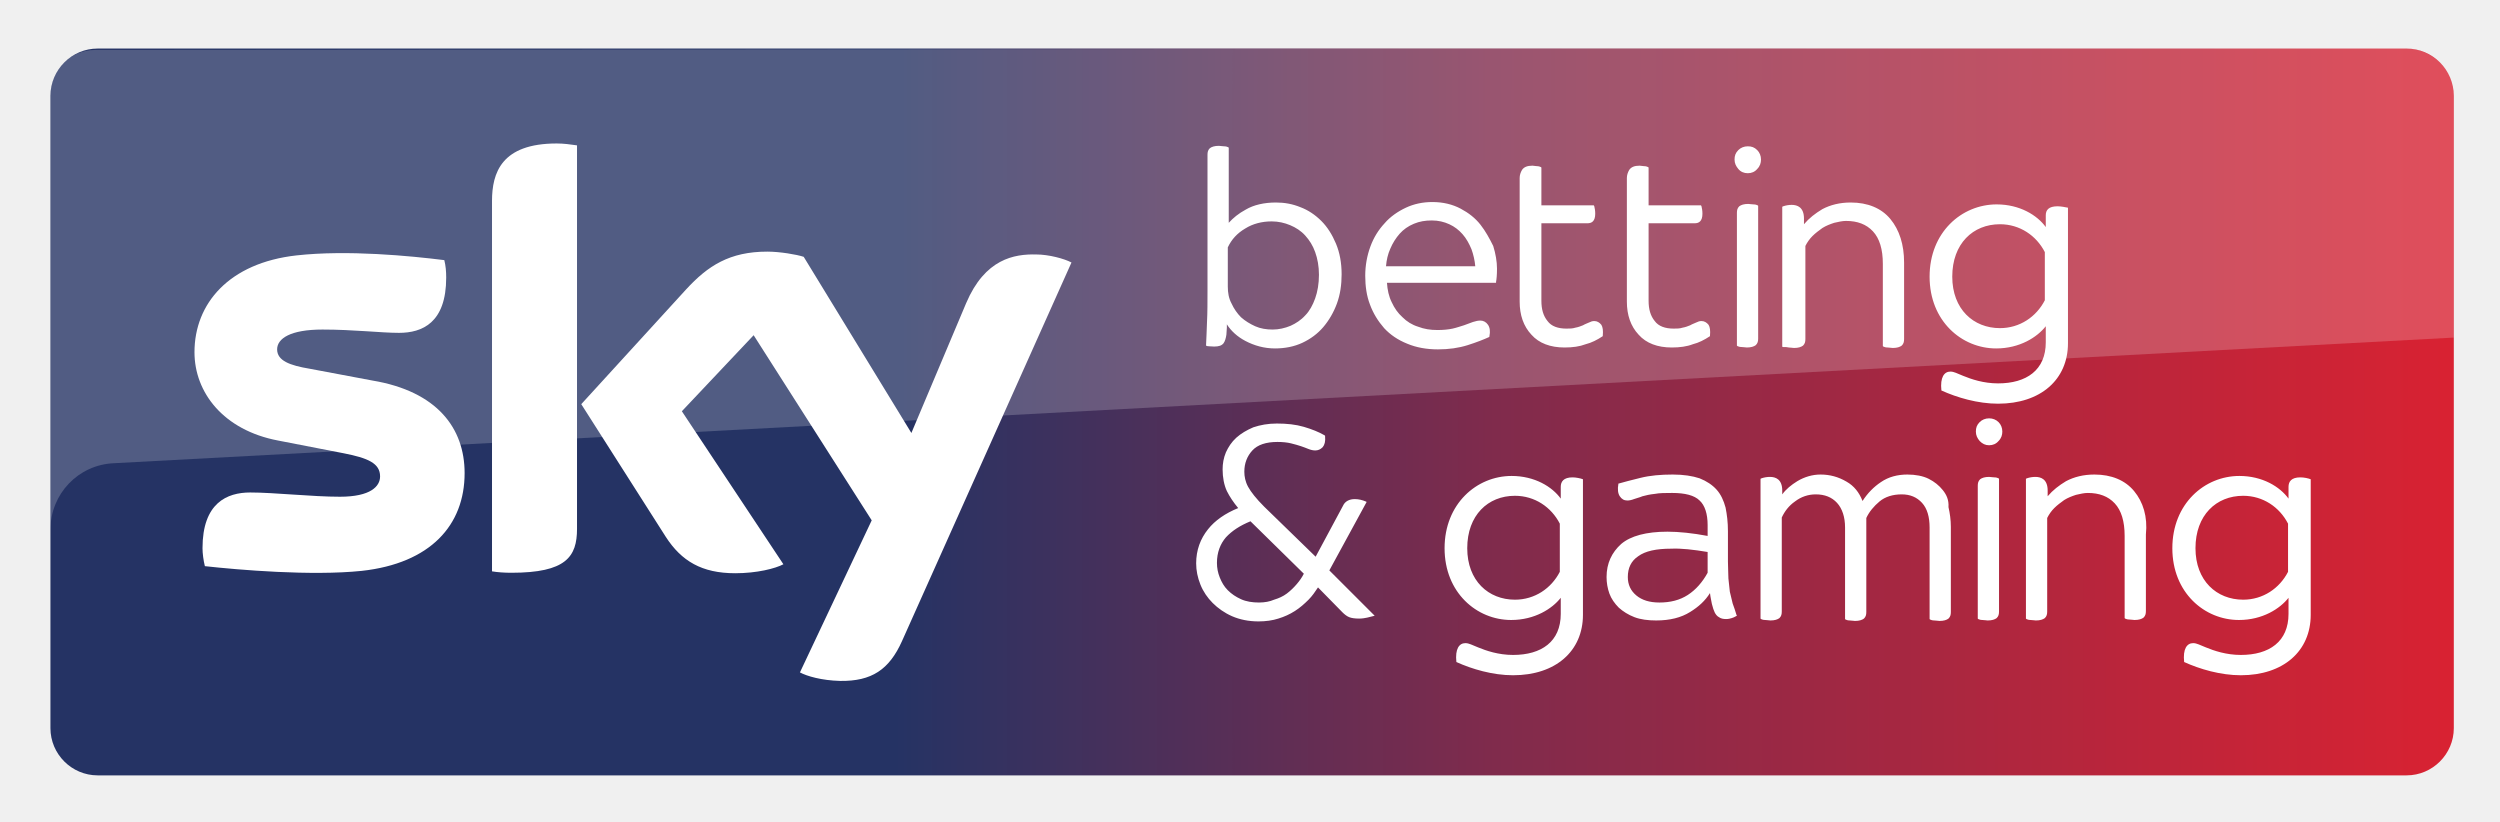
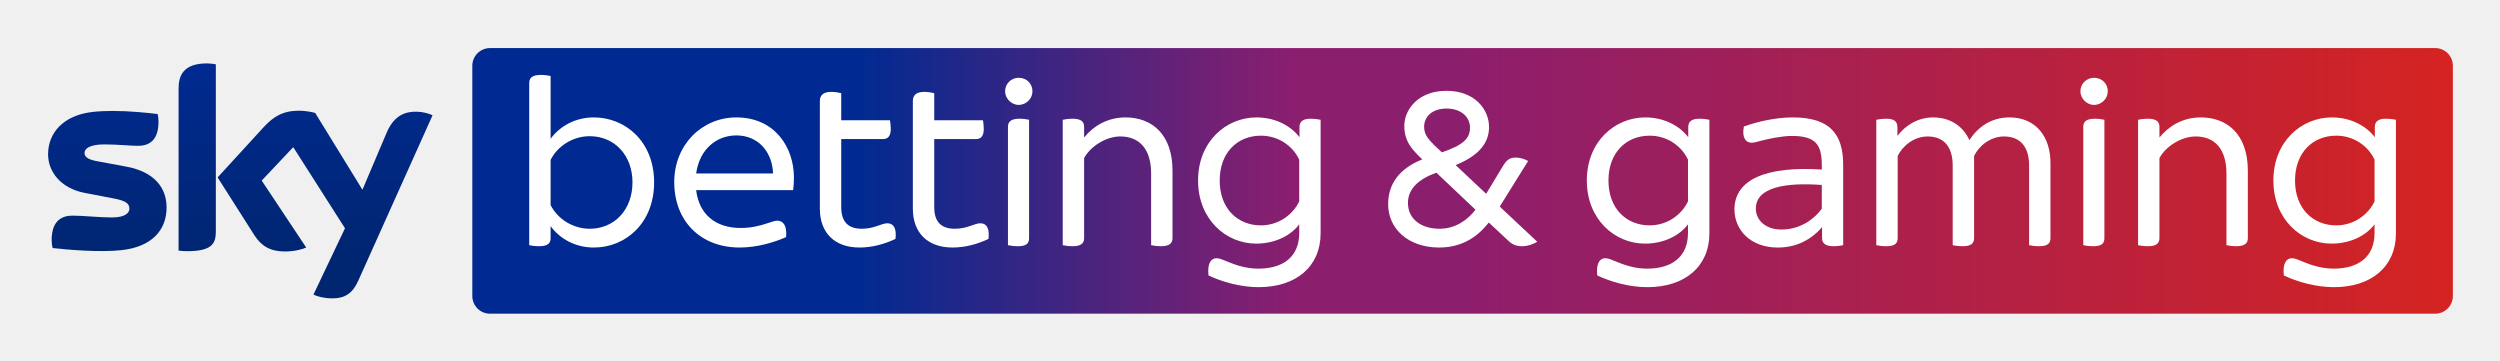
- <svg xmlns="http://www.w3.org/2000/svg" xmlns:xlink="http://www.w3.org/1999/xlink" role="img" viewBox="341.82 369.32 529.36 173.86">
-   <style>svg {enable-background:new 0 0 1190.6 841.9}</style>
-   <style>.st0{fill:#fff}</style>
+ <svg xmlns="http://www.w3.org/2000/svg" role="img" viewBox="-28.96 -28.96 1505.92 216.92">
  <defs>
-     <path id="SVGID_1_" d="M851.4 379.6H362.5c-5.5 0-10 4.5-10 10v133.9c0 5.5 4.5 10 10 10h488.9c5.5 0 10-4.5 10-10V389.6c0-5.5-4.5-10-10-10z" />
+     <clipPath id="e" clipPathUnits="userSpaceOnUse">
+       <path d="M199.656 119.999c-4.414 0-7.994-3.579-7.994-7.994V7.994c0-4.415 3.58-7.994 7.994-7.994h878.776c4.416 0 7.995 3.579 7.995 7.994v104.011c0 4.415-3.579 7.994-7.995 7.994z" />
+     </clipPath>
+     <clipPath id="g" clipPathUnits="userSpaceOnUse">
+       <path d="M0 119.999h1086.427V0H0z" />
+     </clipPath>
+     <clipPath id="h" clipPathUnits="userSpaceOnUse">
+       <path d="M191.662 119.999h894.768V54.244H191.662z" />
+     </clipPath>
+     <clipPath id="i" clipPathUnits="userSpaceOnUse">
+       <path d="M197.421 60.461c.005 0 .261.022.757.04 23.661.841 882.271 30.813 882.271 30.813 3.011.107 5.974 2.337 5.974 6.077v14.608c0 4.419-3.582 8-8 8H199.659c-4.419 0-8-3.581-8-8V54.244c-.007.633.187 5.686 5.758 6.217" />
+     </clipPath>
+     <clipPath id="a" clipPathUnits="userSpaceOnUse">
+       <path d="M-32768 32767h65535v-65535h-65535z" />
+     </clipPath>
+     <clipPath id="l" clipPathUnits="userSpaceOnUse">
+       <path d="M58.958 101.704V28.516c1.199-.181 2.444-.274 3.873-.274 10.789 0 12.958 3.176 12.958 8.699v75.717c-1.293.279-2.677.416-4.06.416-10.881 0-12.771-5.801-12.771-11.37m38.385-17.49L76.594 61.565l16.691-26.236c3.09-4.786 7.147-7.225 13.742-7.225 4.334 0 7.93 1.012 9.59 1.793L96.512 60.14l14.248 15.096 23.378-36.639L119.89 8.632c1.43-.734 4.334-1.609 7.977-1.702 6.271-.138 9.684 2.254 12.22 7.871L173.7 89.644c-1.383.737-4.472 1.565-6.962 1.612-4.334.09-10.144-.783-13.833-9.621l-10.881-25.637-21.349 34.705c-1.384.416-4.751 1.012-7.194 1.012-7.562 0-11.758-2.761-16.138-7.501m-77.101 6.949C6.824 89.69 0 81.635 0 72.014c0-7.915 5.764-15.373 16.553-17.443l13.004-2.486c4.748-.922 7.193-1.979 7.193-4.559 0-1.978-1.845-4.049-7.977-4.049-5.533 0-13.003.828-17.753.828-4.564 0-9.405-2.071-9.405-11.046 0-1.106.183-2.486.414-3.59 6.824-.784 21.164-2.027 31.078-.968 13.694 1.474 20.427 8.977 20.427 19.287 0 8.883-5.488 16.111-18.214 18.457l-12.404 2.302c-3.966.691-6.455 1.612-6.455 3.868 0 2.116 2.628 3.865 8.945 3.865 6.225 0 11.666-.644 15.171-.644 4.564 0 9.313 1.934 9.313 10.909 0 1.197-.138 2.302-.368 3.452-4.866.594-12.606 1.403-20.339 1.403-3.04 0-6.079-.125-8.941-.437" />
+     </clipPath>
+     <clipPath id="n" clipPathUnits="userSpaceOnUse">
+       <path d="M0 119.999h1086.427V0H0z" />
+     </clipPath>
+     <clipPath id="o" clipPathUnits="userSpaceOnUse">
+       <path d="M0 113.074h173.7V45.869H0z" />
+     </clipPath>
+     <clipPath id="p" clipPathUnits="userSpaceOnUse">
+       <path d="M35.32 66.445l-12.404 2.302c-3.965.691-6.455 1.612-6.455 3.867 0 2.117 2.628 3.866 8.945 3.866 6.225 0 11.666-.645 15.17-.645 4.565 0 9.314 1.935 9.314 10.91 0 1.196-.138 2.302-.368 3.452-6.779.828-19.136 2.071-29.28.966C6.824 89.69 0 81.635 0 72.015c0-4.941 2.246-9.702 6.557-13.087 3.277-2.148 6.601-2.98 9.957-3.558 2.755-.474 9.136-.901 13.876-.728 1.47.054 12.419.437 14.798.517 5.549.187 8.556-4.547 8.247-9.29.006.064.01.125.016.19.001.018.003.037.005.055.051.614.077 1.239.077 1.874 0 8.883-5.487 16.111-18.213 18.457m36.409 46.629c-10.881 0-12.771-5.801-12.771-11.371V51.545c0 2.016 1.553 4.149 4.145 4.239 1.806.064 6.911.242 8.424.295 1.66.058 4.226 1.186 4.262 4.279v52.301c-1.293.277-2.676.415-4.06.415m69.738-56.171l-20.792 33.8c-1.384.416-4.751 1.012-7.194 1.012-7.562 0-11.757-2.761-16.138-7.501L76.594 61.565l1.657-2.604c.707-.968 2.129-2.573 4.908-2.476.986.035 11.01.384 11.828.414 2.594.092 4.237-1.022 5.24-2.346l-.003.004-3.711 5.583 14.248 15.096 9.571-15.001h.001c1.738-2.261 4.339-2.3 4.894-2.281.501.017 13.042.455 13.6.475.871.03 1.879-.448 2.64-1.526M173.7 89.644l-12.305-27.398c-.358-.741-1.727-3.089-5.128-3.208-.799-.028-11.242-.393-11.242-.393-2.048-.071-2.718-2.006-2.742-2.039l.004.013 10.618 25.016c3.689 8.837 9.499 9.712 13.832 9.621 2.491-.047 5.58-.875 6.963-1.612" />
+     </clipPath>
+     <clipPath id="c" clipPathUnits="userSpaceOnUse">
+       <path d="M-32768 32767h65535v-65535h-65535z" />
+     </clipPath>
+     <linearGradient id="f" x1="0" x2="1" y1="0" y2="0" gradientTransform="matrix(888.9291 0 0 -888.9291 190.583 60)" gradientUnits="userSpaceOnUse" spreadMethod="pad">
+       <stop offset="0" stop-color="#002a91" />
+       <stop offset=".194" stop-color="#002a91" />
+       <stop offset=".2" stop-color="#002a91" />
+       <stop offset=".421" stop-color="#8c1e6e" />
+       <stop offset=".5" stop-color="#8c1e6e" />
+       <stop offset="1" stop-color="#d42321" />
+     </linearGradient>
+     <linearGradient id="b" x1="0" x2="1" y1="0" y2="0" gradientTransform="scale(-59.79735 59.79735) rotate(88 -5.987 -4.917)" gradientUnits="userSpaceOnUse" spreadMethod="pad">
+       <stop offset="0" stop-color="#fff" />
+       <stop offset=".515" stop-color="#fff" stop-opacity=".25" />
+       <stop offset="1" stop-color="#fff" stop-opacity=".25" />
+     </linearGradient>
+     <linearGradient id="k" x1="0" x2="1" y1="0" y2="0" gradientTransform="scale(-59.79735 59.79735) rotate(88 -5.987 -4.917)" gradientUnits="userSpaceOnUse" spreadMethod="pad">
+       <stop offset="0" stop-color="#fff" />
+       <stop offset=".515" stop-color="#fff" />
+       <stop offset="1" stop-color="#fff" />
+     </linearGradient>
+     <linearGradient id="m" x1="0" x2="1" y1="0" y2="0" gradientTransform="matrix(0 -106.15 -106.15 0 86.85 113.074)" gradientUnits="userSpaceOnUse" spreadMethod="pad">
+       <stop offset="0" stop-color="#002a91" />
+       <stop offset=".8" stop-color="#002672" />
+       <stop offset="1" stop-color="#002672" />
+     </linearGradient>
+     <linearGradient id="d" x1="0" x2="1" y1="0" y2="0" gradientTransform="scale(-40.21564 40.21564) rotate(88 -1.822 -.422)" gradientUnits="userSpaceOnUse" spreadMethod="pad">
+       <stop offset="0" stop-color="#fff" />
+       <stop offset=".515" stop-color="#fff" stop-opacity=".25" />
+       <stop offset="1" stop-color="#fff" stop-opacity=".25" />
+     </linearGradient>
+     <linearGradient id="r" x1="0" x2="1" y1="0" y2="0" gradientTransform="scale(-40.21564 40.21564) rotate(88 -1.822 -.422)" gradientUnits="userSpaceOnUse" spreadMethod="pad">
+       <stop offset="0" stop-color="#fff" />
+       <stop offset=".515" stop-color="#fff" />
+       <stop offset="1" stop-color="#fff" />
+     </linearGradient>
+     <mask id="j" width="1" height="1" x="0" y="0" maskUnits="userSpaceOnUse">
+       <g clip-path="url(#a)">
+         <path fill="url(#b)" d="M-32768 32767h65535v-65535h-65535z" />
+       </g>
+     </mask>
+     <mask id="q" width="1" height="1" x="0" y="0" maskUnits="userSpaceOnUse">
+       <g clip-path="url(#c)">
+         <path fill="url(#d)" d="M-32768 32767h65535v-65535h-65535z" />
+       </g>
+     </mask>
  </defs>
-   <linearGradient id="SVGID_2_" x1="353.086" x2="862.013" y1="456.503" y2="456.503" gradientUnits="userSpaceOnUse">
-     <stop offset="0" stop-color="#253364" />
-     <stop offset=".35" stop-color="#253364" />
-     <stop offset=".6" stop-color="#802b4c" />
-     <stop offset="1" stop-color="#d92232" />
-   </linearGradient>
-   <use fill="url(#SVGID_2_)" overflow="visible" xlink:href="#SVGID_1_" />
-   <clipPath id="SVGID_3_">
-     <use overflow="visible" xlink:href="#SVGID_1_" />
-   </clipPath>
-   <path d="M511.2 511.7c1.5.8 4.6 1.7 8.5 1.8 6.7.1 10.4-2.4 13.1-8.4l35.9-80.2c-1.5-.8-4.8-1.7-7.5-1.7-4.6-.1-10.8.9-14.8 10.3L534.8 461 512 423.7c-1.5-.5-5.1-1.1-7.7-1.1-8 0-12.6 3-17.2 8l-22.2 24.3 17.9 28.1c3.3 5.1 7.6 7.7 14.7 7.7 4.6 0 8.5-1 10.2-1.9l-21.5-32.4 15.2-16.1 25 39.2-15.2 32.2zM464 481.3c0 5.9-2.3 9.3-13.9 9.3-1.5 0-2.9-.1-4.1-.3v-78.4c0-6 2-12.2 13.7-12.2 1.5 0 2.9.2 4.3.4v81.2zm-23.8-11.8c0 11-7.2 19.1-21.8 20.7-10.6 1.1-26-.2-33.2-1-.3-1.2-.5-2.7-.5-3.8 0-9.6 5.2-11.8 10.1-11.8 5.1 0 13.1.9 19 .9 6.5 0 8.5-2.2 8.5-4.3 0-2.8-2.6-3.9-7.7-4.9l-13.9-2.7c-11.6-2.2-17.7-10.2-17.7-18.7 0-10.3 7.3-18.9 21.6-20.5 10.8-1.2 24.1.1 31.3 1 .3 1.2.4 2.4.4 3.7 0 9.6-5.1 11.7-10 11.7-3.8 0-9.6-.7-16.2-.7-6.8 0-9.6 1.9-9.6 4.2 0 2.4 2.7 3.4 6.9 4.1l13.3 2.5c13.7 2.3 19.5 10.1 19.5 19.6" class="st0" />
-   <path fill="#fff" d="M361.9 379.9l489.1-.4c5.2 0 10.4 4.2 10.4 9.4v51.9L366 467.4c-7.6.3-13.5 6.5-13.5 14.1v-92.2c0-5.2 4.2-9.4 9.4-9.4z" opacity=".2" />
-   <path d="M598.9 442.7c1 0 1.6-.2 2-.7.3-.4.5-1.1.6-1.8 0-.5.1-1 .1-1.5v-.7c.9 1.4 2.2 2.6 3.9 3.5 1.9 1 4 1.6 6.3 1.6 2.1 0 4.1-.4 5.8-1.2 1.7-.8 3.2-1.9 4.4-3.3 1.2-1.4 2.2-3.1 2.9-5 .7-1.9 1-4 1-6.2 0-2.4-.4-4.6-1.2-6.5-.8-1.9-1.8-3.5-3.1-4.8-1.3-1.3-2.8-2.3-4.4-2.9-1.7-.7-3.4-1-5.2-1-2.5 0-4.7.5-6.4 1.5-1.5.8-2.7 1.8-3.6 2.8v-15.9l-.1-.1c-.2-.1-.5-.2-.9-.2s-.7-.1-1.1-.1c-.9 0-1.5.2-1.9.5-.4.4-.5.8-.5 1.4V431c0 2.3 0 4.4-.1 6.4-.1 1.9-.1 3.6-.2 4.9v.2l.2.1c.1 0 .8.1 1.5.1zm2.9-12.7v-8.3c.8-1.7 2-3 3.7-4 1.6-1 3.5-1.5 5.6-1.5 1.4 0 2.7.3 3.9.8 1.2.5 2.3 1.2 3.2 2.2.9 1 1.6 2.1 2.1 3.5s.8 3 .8 4.8c0 1.9-.3 3.6-.8 5s-1.2 2.7-2.1 3.6c-.9 1-2 1.7-3.1 2.2-1.2.5-2.5.8-3.8.8-1.3 0-2.6-.2-3.7-.7-1.1-.5-2.1-1.1-3-1.9-.8-.8-1.5-1.8-2-2.9-.6-1.1-.8-2.3-.8-3.6zm53.5-13.1c-1.1-1.4-2.5-2.5-4.2-3.4-1.7-.9-3.7-1.4-6-1.4-2 0-3.9.4-5.6 1.2-1.7.8-3.3 1.9-4.5 3.3-1.3 1.4-2.3 3-3 4.9-.7 1.9-1.1 4-1.1 6.2s.3 4.3 1 6.1c.7 1.9 1.7 3.5 3 5 1.3 1.4 2.9 2.5 4.9 3.3 1.9.8 4.1 1.2 6.5 1.2 2.3 0 4.4-.3 6.3-.9 1.9-.6 3.4-1.2 4.5-1.7l.1-.1v-.1c.2-1 .1-1.8-.3-2.4-.4-.6-1-.9-1.6-.9-.5 0-1 .1-1.6.3-.5.2-1.1.4-1.9.7-.7.2-1.5.5-2.4.7-.9.2-2 .3-3.2.3-1.5 0-2.8-.2-4.1-.7-1.3-.4-2.4-1.1-3.3-2-1-.9-1.7-1.9-2.3-3.2-.6-1.2-.9-2.6-1-4.1h23.1v-.2c.1-.5.2-1.4.2-2.8 0-1.5-.3-3.2-.8-4.8-.8-1.6-1.6-3.1-2.7-4.5zM645 416c1.4 0 2.6.3 3.7.8s2 1.2 2.8 2.1c.8.9 1.4 2 1.9 3.2.4 1.1.7 2.4.8 3.6h-18.9c.1-1.3.4-2.6.9-3.7.5-1.2 1.2-2.3 2-3.2.8-.9 1.8-1.6 3-2.1s2.4-.7 3.8-.7zm36.2 24.5v-.1c.1-1.1 0-1.8-.3-2.3-.4-.5-.9-.8-1.5-.8-.4 0-.7.1-1.1.3-.4.2-.8.3-1.3.6-.5.2-1 .4-1.6.5-.6.2-1.2.2-1.9.2-1.8 0-3.2-.5-4-1.6-.9-1.1-1.3-2.5-1.3-4.3v-16.4h9.7c.5 0 .9-.1 1.2-.4.3-.3.5-.8.5-1.6 0-.7-.1-1.2-.2-1.6l-.1-.2h-11.1v-8l-.1-.1c-.2-.1-.5-.2-.9-.2-.3 0-.6-.1-.9-.1-1.1 0-1.8.3-2.2.9-.3.5-.5 1.1-.5 1.7v26.2c0 2.8.8 5.2 2.5 7 1.6 1.8 4 2.7 7 2.7 1.7 0 3.2-.2 4.5-.7 1.2-.3 2.4-.9 3.6-1.7zm22.7 0v-.1c.1-1.1 0-1.8-.3-2.3-.4-.5-.9-.8-1.5-.8-.4 0-.7.1-1.1.3-.4.2-.8.3-1.3.6-.5.2-1 .4-1.6.5-.6.2-1.2.2-1.9.2-1.8 0-3.2-.5-4-1.6-.9-1.1-1.3-2.5-1.3-4.3v-16.4h9.7c.5 0 .9-.1 1.2-.4.3-.3.5-.8.5-1.6 0-.7-.1-1.2-.2-1.6l-.1-.2h-11.1v-8l-.1-.1c-.2-.1-.5-.2-.9-.2-.3 0-.6-.1-.9-.1-1.1 0-1.8.3-2.2.9-.3.5-.5 1.1-.5 1.7v26.2c0 2.8.8 5.2 2.5 7 1.6 1.8 4 2.7 7 2.7 1.7 0 3.2-.2 4.5-.7 1.2-.3 2.4-.9 3.6-1.7zm10.2-27.6l-.1-.1c-.2-.1-.5-.2-.9-.2s-.8-.1-1.1-.1c-.9 0-1.5.2-1.9.5-.4.4-.5.8-.5 1.4v28.1l.1.1c.2.1.5.2.9.2s.8.1 1.1.1c.9 0 1.5-.2 1.9-.5.4-.4.5-.8.5-1.4v-28.1zm-2.2-6.9c.8 0 1.5-.3 2-.9.6-.6.8-1.3.8-2 0-.8-.3-1.5-.8-2-.6-.6-1.2-.8-2-.8s-1.5.3-2 .8c-.6.6-.8 1.2-.8 2s.3 1.4.8 2c.5.6 1.2.9 2 .9zm8.7 36.9c.4 0 .8.1 1.1.1.9 0 1.5-.2 1.9-.5.4-.4.5-.8.5-1.4v-19.7c.4-.8.9-1.5 1.5-2.1.6-.6 1.4-1.2 2.1-1.7.8-.5 1.6-.8 2.5-1.1.9-.2 1.7-.4 2.5-.4 2.4 0 4.3.7 5.7 2.2 1.4 1.5 2.1 3.8 2.1 6.9v17.4l.1.1c.2.1.5.2.9.2s.8.1 1.1.1c.9 0 1.5-.2 1.9-.5.4-.4.5-.8.5-1.4v-16.2c0-3.8-1-6.9-2.9-9.2-1.9-2.3-4.8-3.5-8.4-3.5-2.3 0-4.3.5-6 1.4-1.5.9-2.8 1.9-3.9 3.2v-1.2c0-2.4-1.4-2.9-2.6-2.9-.6 0-1.2.1-1.8.3l-.2.1v29.6l.1.1c.6 0 .9 0 1.3.1zm-89.4 32.7l-.2-.1c-.7-.3-1.5-.5-2.3-.5-1.2 0-2.1.5-2.5 1.4l-5.8 10.8-10.9-10.6c-1.7-1.7-2.8-3.1-3.4-4.2-.6-1.1-.8-2.2-.8-3.2 0-1.8.6-3.3 1.7-4.5 1.1-1.2 2.9-1.8 5.3-1.8 1.1 0 2.1.1 2.9.3.8.2 1.5.4 2.1.6.6.2 1.1.4 1.6.6.5.2 1 .3 1.4.3.6 0 1.1-.2 1.6-.7.4-.5.6-1.2.5-2.3v-.1l-.1-.1c-1.2-.7-2.7-1.3-4.4-1.8-1.7-.5-3.6-.7-5.7-.7-1.9 0-3.5.3-5 .8-1.4.6-2.6 1.3-3.6 2.2-1 .9-1.7 2-2.2 3.1-.5 1.2-.7 2.4-.7 3.6 0 1.7.3 3.3.9 4.6.6 1.2 1.4 2.4 2.4 3.6-2.7 1.1-4.9 2.6-6.4 4.5-1.6 2-2.5 4.4-2.5 7.2 0 1.5.3 3 .9 4.5.6 1.5 1.5 2.8 2.6 3.9s2.5 2.1 4.1 2.8c1.6.7 3.5 1.1 5.6 1.1 1.5 0 3-.2 4.2-.6 1.3-.4 2.4-.9 3.5-1.6 1.1-.7 2-1.5 2.9-2.4.8-.8 1.4-1.7 2-2.6l5.2 5.3c.4.4.9.8 1.4 1 .5.2 1.2.3 2.1.3.7 0 1.2-.1 1.7-.2l1.2-.3.4-.1-9.6-9.6 7.9-14.5zm-22.8 21.3c-1.4 0-2.7-.2-3.8-.7-1.1-.5-2-1.1-2.8-1.9-.8-.8-1.3-1.7-1.7-2.7-.4-1-.6-2-.6-3.1 0-2.2.7-4 1.9-5.4 1.3-1.4 3-2.5 5.2-3.4l11.3 11.1c-.4.8-.9 1.5-1.5 2.2-.6.7-1.3 1.4-2.1 2-.8.6-1.7 1-2.7 1.3-.9.4-2 .6-3.2.6zm100.3.2c-.2-.8-.4-1.7-.6-2.5-.1-.9-.2-1.8-.3-2.8 0-1-.1-2.2-.1-3.6v-6.4c0-1.9-.2-3.5-.5-5-.4-1.5-1-2.8-1.9-3.8-.9-1-2.1-1.8-3.6-2.4-1.5-.5-3.4-.8-5.7-.8-2.5 0-4.8.2-6.8.7-2 .5-3.6.9-4.6 1.2h-.1v.1c-.2 1.1-.1 2 .3 2.6.4.6.9.9 1.6.9.4 0 .9-.1 1.4-.3.5-.2 1.1-.3 1.8-.6.7-.2 1.6-.4 2.6-.5 1-.2 2.3-.2 3.7-.2 2.7 0 4.7.5 5.8 1.6 1.1 1 1.7 2.8 1.7 5.2v2.3c-3.2-.6-6.1-.9-8.5-.9-4.5 0-7.8.9-9.8 2.6-2 1.8-3.1 4.1-3.1 7 0 1.2.2 2.4.6 3.5.4 1.1 1.1 2.1 2 3 .9.8 2 1.5 3.3 2 1.3.5 2.9.7 4.6.7 2.9 0 5.3-.6 7.2-1.8 1.8-1.1 3.2-2.4 4.2-4 .1.9.3 1.7.4 2.3.2.8.4 1.4.6 1.8.2.4.5.8.9 1 .4.3.9.4 1.5.4.5 0 .9-.1 1.2-.2.3-.1.6-.2.9-.4l.2-.1-.1-.2c-.2-.7-.5-1.6-.8-2.4zm-5.3-10.9v4.4c-1.1 2-2.5 3.6-4.2 4.7-1.7 1.1-3.7 1.6-6 1.6-2.1 0-3.7-.5-4.9-1.5-1.2-1-1.8-2.3-1.8-3.9 0-1.9.7-3.4 2.2-4.4 1.5-1.1 3.8-1.6 7-1.6 2.1-.1 4.7.2 7.7.7zm49.8-13.1c-.8-1-1.8-1.8-3-2.4-1.2-.6-2.8-.9-4.5-.9-2.1 0-4 .5-5.6 1.6-1.5 1-2.8 2.3-3.9 4-.7-1.8-1.8-3.2-3.4-4.1-1.7-1-3.5-1.5-5.5-1.5-1.7 0-3.4.5-4.9 1.4-1.3.8-2.4 1.7-3.2 2.8v-.8c0-2.4-1.4-2.9-2.6-2.9-.6 0-1.2.1-1.8.3l-.2.1v29.6l.1.1c.2.1.5.2.9.2s.8.1 1.1.1c.9 0 1.5-.2 1.9-.5.4-.4.5-.8.5-1.4v-19.9c.6-1.3 1.5-2.5 2.8-3.4 1.3-1 2.8-1.5 4.4-1.5 1.9 0 3.4.6 4.5 1.8 1.1 1.2 1.7 3 1.7 5.2v19.4l.1.1c.2.1.5.2.9.2s.8.1 1.1.1c.9 0 1.5-.2 1.9-.5.4-.4.5-.8.5-1.4V479c.6-1.3 1.6-2.5 2.8-3.5 1.2-1 2.8-1.5 4.7-1.5 1.8 0 3.2.6 4.3 1.8 1.1 1.2 1.6 3 1.6 5.2v19.4l.1.1c.2.1.5.2.9.2s.8.1 1.1.1c.9 0 1.5-.2 1.9-.5.4-.4.5-.8.5-1.4v-18c0-1.5-.2-2.9-.5-4.2.1-1.5-.4-2.6-1.2-3.6zm9.8-15.2c-.8 0-1.5.3-2 .8-.6.6-.8 1.2-.8 2s.3 1.4.8 2c.6.6 1.2.9 2 .9s1.5-.3 2-.9c.6-.6.8-1.3.8-2 0-.8-.3-1.5-.8-2s-1.2-.8-2-.8zm1.1 12.5c-.4 0-.8-.1-1.1-.1-.9 0-1.5.2-1.9.5-.4.4-.5.8-.5 1.4v28.1l.1.1c.2.1.5.2.9.2s.8.1 1.1.1c.9 0 1.5-.2 1.9-.5.4-.4.5-.8.5-1.4v-28.1l-.1-.1c-.2-.1-.5-.2-.9-.2zm29.6 2.9c-1.9-2.3-4.8-3.5-8.4-3.5-2.3 0-4.3.5-6 1.4-1.5.9-2.8 1.9-3.9 3.2v-1.2c0-2.4-1.4-2.9-2.6-2.9-.6 0-1.2.1-1.8.3l-.2.1v29.6l.1.1c.2.1.5.2.9.2s.8.1 1.1.1c.9 0 1.5-.2 1.9-.5.4-.4.5-.8.5-1.4V479c.4-.8.9-1.5 1.5-2.1.6-.6 1.4-1.2 2.1-1.7.8-.5 1.6-.8 2.5-1.1.9-.2 1.7-.4 2.5-.4 2.4 0 4.3.7 5.7 2.2 1.4 1.5 2.1 3.8 2.1 6.9v17.4l.1.1c.2.1.5.2.9.2s.8.1 1.1.1c.9 0 1.5-.2 1.9-.5.4-.4.5-.8.5-1.4v-16.2c.4-3.8-.6-6.9-2.5-9.2zm-14-60V442c0 7.7-5.8 12.8-14.8 12.8-4.3 0-8.7-1.3-12-2.8-.3-2.8.6-4 1.9-4 .8 0 1.4.4 2.7.9 1.7.7 4.3 1.6 7.4 1.6 6 0 10.1-2.8 10.1-8.7v-3.4c-1.8 2.3-5.5 4.7-10.5 4.7-7.3 0-14.1-5.8-14.1-15.2 0-9.4 6.8-15.3 14.2-15.3 4.9 0 8.6 2.3 10.4 4.8v-2.5c0-1.1.6-1.9 2.5-1.9.7 0 1.7.2 2.2.3zm-4.9 9.4c-1.8-3.5-5.3-5.9-9.5-5.9-5.7 0-10.1 4.1-10.1 11.1 0 6.9 4.5 10.9 10.1 10.9 4.2 0 7.7-2.4 9.5-5.9v-10.2zM677 470.8v28.7c0 7.7-5.8 12.8-14.8 12.8-4.3 0-8.7-1.3-12-2.8-.3-2.8.6-4 1.9-4 .8 0 1.4.4 2.7.9 1.7.7 4.3 1.6 7.4 1.6 6 0 10.1-2.8 10.1-8.7v-3.4c-1.8 2.3-5.5 4.7-10.5 4.7-7.3 0-14.1-5.8-14.1-15.2 0-9.4 6.8-15.3 14.2-15.3 4.9 0 8.6 2.3 10.4 4.8v-2.5c0-1.1.6-2 2.5-2 .7 0 1.7.2 2.2.4zm-4.9 9.4c-1.8-3.5-5.3-5.9-9.5-5.9-5.7 0-10.1 4.1-10.1 11.1 0 6.9 4.5 10.9 10.1 10.9 4.2 0 7.7-2.4 9.5-5.9v-10.2zm159-9.4v28.7c0 7.7-5.8 12.8-14.8 12.8-4.3 0-8.7-1.3-12-2.8-.3-2.8.6-4 1.9-4 .8 0 1.4.4 2.7.9 1.7.7 4.3 1.6 7.4 1.6 6 0 10.1-2.8 10.1-8.7v-3.4c-1.8 2.3-5.5 4.7-10.5 4.7-7.3 0-14.1-5.8-14.1-15.2 0-9.4 6.8-15.3 14.2-15.3 4.9 0 8.6 2.3 10.4 4.8v-2.5c0-1.1.6-2 2.5-2 .8 0 1.7.2 2.2.4zm-4.8 9.4c-1.8-3.5-5.3-5.9-9.5-5.9-5.7 0-10.1 4.1-10.1 11.1 0 6.9 4.5 10.9 10.1 10.9 4.2 0 7.7-2.4 9.5-5.9v-10.2z" class="st0" />
+   <g clip-path="url(#e)" transform="matrix(1.33333 0 0 -1.33333 0 159.999)">
+     <path fill="url(#f)" d="M199.656 119.999c-4.414 0-7.994-3.579-7.994-7.994V7.994c0-4.415 3.58-7.994 7.994-7.994h878.776c4.416 0 7.995 3.579 7.995 7.994v104.011c0 4.415-3.579 7.994-7.995 7.994z" />
+   </g>
+   <g clip-path="url(#g)" transform="matrix(1.33333 0 0 -1.33333 0 159.999)">
+     <path fill="#fff" d="M264.02 59.34c0 12.369-8.246 20.851-19.319 20.851-7.539 0-14.49-4.359-17.67-10.72V49.092c3.18-6.361 10.131-10.72 17.67-10.72 11.073 0 19.319 8.482 19.319 20.968m9.777 0c0-18.494-12.958-29.449-27.212-29.449-8.481 0-15.431 4.005-19.554 9.659v-5.418c0-2.356-1.295-3.652-5.183-3.652-1.649 0-3.534.235-4.476.471v73.27c0 2.238 1.295 3.652 5.183 3.652 1.65 0 3.534-.235 4.476-.471V79.013c4.123 5.654 11.073 9.659 19.554 9.659 14.254 0 27.212-10.955 27.212-29.332" />
+     <path fill="#fff" d="M292.787 63.347h34.75c-.354 9.659-6.597 17.198-16.609 17.198-8.717 0-16.61-6.008-18.141-17.198m43.82-7.539h-43.82c1.295-10.955 8.834-17.081 20.025-17.081 4.829 0 8.599.942 12.133 2.12 2.474.825 3.534 1.178 4.477 1.178 2.709 0 4.476-2.238 4.005-7.421-5.066-2.238-12.84-4.712-20.968-4.712-17.67 0-29.568 11.897-29.568 29.567 0 16.963 12.605 29.214 28.037 29.214 17.433 0 26.033-13.547 26.033-27.211 0-1.649-.118-3.652-.354-5.654" />
+     <path fill="#fff" d="M382.833 33.78c-4.948-2.356-10.603-3.888-16.257-3.888-11.19 0-17.905 6.597-17.905 17.552v48.65c0 2.474 1.414 4.124 5.183 4.124 1.65 0 3.535-.354 4.477-.589V87.378h22.028c.118-.825.353-2.474.353-3.888 0-3.416-1.413-4.594-3.533-4.594h-18.848V48.151c0-6.597 3.063-9.777 9.306-9.777 5.654 0 8.835 2.473 11.544 2.473 2.827 0 4.241-2.355 3.652-7.067" />
+     <path fill="#fff" d="M424.85 33.78c-4.948-2.356-10.603-3.888-16.257-3.888-11.19 0-17.905 6.597-17.905 17.552v48.65c0 2.474 1.414 4.124 5.183 4.124 1.65 0 3.535-.354 4.477-.589V87.378h22.028c.118-.825.353-2.474.353-3.888 0-3.416-1.413-4.594-3.533-4.594h-18.848V48.151c0-6.597 3.063-9.777 9.306-9.777 5.654 0 8.835 2.473 11.544 2.473 2.827 0 4.241-2.355 3.652-7.067" />
+     <path fill="#fff" d="M433.65 30.952v53.48c0 2.238 1.296 3.652 5.184 3.652 1.649 0 3.416-.236 4.358-.472V34.133c0-2.357-1.178-3.653-5.065-3.653-1.65 0-3.535.236-4.477.472m-1.296 69.5c0 3.534 2.827 6.126 6.126 6.126 3.534 0 6.243-2.592 6.243-6.126 0-3.18-2.709-6.125-6.243-6.125-3.299 0-6.126 2.945-6.126 6.125" />
+     <path fill="#fff" d="M507.991 64.642V34.133c0-2.238-1.296-3.652-5.183-3.652-1.649 0-3.534.235-4.476.472v32.394c0 11.309-5.536 16.727-13.901 16.727-6.478 0-13.546-4.476-16.373-9.778V34.133c0-2.238-1.296-3.652-5.183-3.652-1.65 0-3.534.235-4.477.472v56.66c.943.236 2.827.471 4.477.471 3.887 0 5.183-1.414 5.183-3.651v-4.83c4.122 5.065 10.366 9.07 18.73 9.07 11.544 0 21.203-7.303 21.203-24.031" />
+     <path fill="#fff" d="M565.24 69.59c-3.063 6.479-9.659 10.837-17.315 10.837-10.485 0-18.613-7.539-18.613-20.261s8.128-20.262 18.613-20.262c7.656 0 14.252 4.477 17.315 10.838zm9.66 18.022V36.253c0-14.843-10.955-24.267-28.036-24.267-8.011 0-16.491 2.357-22.617 5.301-.589 5.537 1.178 7.775 3.651 7.775 1.414 0 2.827-.706 5.184-1.649 3.18-1.296 8.01-3.062 13.664-3.062 11.191 0 18.494 5.301 18.494 16.137v3.888c-3.298-4.476-10.13-8.717-19.437-8.717-13.664 0-26.268 10.955-26.268 28.507 0 17.669 12.723 28.507 26.387 28.507 9.07 0 15.902-4.24 19.436-8.953v4.595c0 2.238 1.296 3.769 4.947 3.769 1.768 0 3.653-.235 4.595-.472" />
+     <path fill="#fff" d="M621.664 84.433c0-4.123 2.475-6.361 8.011-11.545 9.542 3.299 12.721 6.126 12.721 11.191 0 4.476-3.651 8.599-10.601 8.599-6.597 0-10.131-3.769-10.131-8.245m23.207-37.46l-17.67 16.728c-7.892-2.829-12.84-7.187-12.84-13.665 0-7.304 6.008-11.663 14.253-11.663 7.186 0 12.605 3.888 16.257 8.6m27.918-14.489c-1.885-1.061-4.241-2.003-6.95-2.003-2.357 0-4.241.707-6.008 2.356l-8.953 8.364c-5.301-6.832-12.486-11.309-22.381-11.309-14.136 0-23.089 8.6-23.089 19.555 0 9.188 5.066 16.138 15.432 20.26-4.83 4.595-8.128 8.247-8.128 15.197 0 6.832 5.772 15.785 19.083 15.785 12.84 0 19.201-8.482 19.201-16.374 0-8.364-6.243-13.547-15.078-17.198L649.7 54.159l7.539 12.486c1.65 2.71 2.946 3.888 5.89 3.888 1.885 0 4.006-.707 5.537-1.532l-12.84-20.615z" />
+     <path fill="#fff" d="M740.875 69.59c-3.063 6.479-9.659 10.837-17.315 10.837-10.485 0-18.613-7.539-18.613-20.261s8.128-20.262 18.613-20.262c7.656 0 14.252 4.477 17.315 10.838zm9.66 18.022V36.253c0-14.843-10.955-24.267-28.036-24.267-8.011 0-16.491 2.357-22.617 5.301-.589 5.537 1.178 7.775 3.651 7.775 1.414 0 2.827-.706 5.184-1.649 3.18-1.296 8.01-3.062 13.664-3.062 11.191 0 18.494 5.301 18.494 16.137v3.888c-3.298-4.476-10.13-8.717-19.437-8.717-13.664 0-26.268 10.955-26.268 28.507 0 17.669 12.723 28.507 26.387 28.507 9.07 0 15.902-4.24 19.436-8.953v4.595c0 2.238 1.296 3.769 4.947 3.769 1.768 0 3.653-.235 4.595-.472" />
+     <path fill="#fff" d="M801.33 47.443v10.72c-16.257 1.177-29.803-.943-29.803-10.72 0-4.947 4.122-9.424 11.544-9.424 7.539 0 14.136 3.77 18.259 9.424m9.659 19.79V30.952c-.942-.237-2.709-.472-4.358-.472-3.534 0-5.184 1.296-5.184 3.652v4.948c-5.065-5.773-11.661-9.189-20.025-9.189-12.605 0-19.555 8.246-19.555 17.198 0 13.666 14.608 19.673 39.463 18.024v2.003c0 9.306-2.827 13.193-13.547 13.193-4.476 0-10.484-1.296-13.665-2.121-1.885-.471-3.298-.942-4.475-.942-2.71 0-4.477 2.356-3.535 7.303 5.772 2.121 14.136 4.123 22.146 4.123 16.61 0 22.735-7.42 22.735-21.439" />
+     <path fill="#fff" d="M904.638 68.176V34.133c0-2.356-1.296-3.652-5.184-3.652-1.649 0-3.534.235-4.475.471v36.046c0 8.246-3.888 13.075-11.309 13.075-6.244 0-11.427-4.358-13.547-8.834V34.133c0-2.356-1.296-3.652-5.183-3.652-1.65 0-3.534.235-4.477.471v36.046c0 8.246-3.887 13.075-11.308 13.075-6.244 0-11.426-4.358-13.547-8.834V34.133c0-2.356-1.295-3.652-5.183-3.652-1.649 0-3.534.235-4.476.471v56.661c.942.236 2.827.471 4.594.471 3.652 0 4.948-1.414 4.948-3.887V80.31c3.651 4.829 9.305 8.363 16.138 8.363 7.539 0 13.429-3.769 16.373-10.248 3.888 5.89 9.778 10.248 18.142 10.248 12.133 0 18.494-9.07 18.494-20.497" />
+     <path fill="#fff" d="M919.457 30.952v53.48c0 2.238 1.296 3.652 5.184 3.652 1.648 0 3.416-.236 4.358-.472V34.133c0-2.357-1.178-3.653-5.065-3.653-1.65 0-3.535.236-4.477.472m-1.296 69.5c0 3.534 2.827 6.126 6.126 6.126 3.534 0 6.243-2.592 6.243-6.126 0-3.18-2.709-6.125-6.243-6.125-3.299 0-6.126 2.945-6.126 6.125" />
+     <path fill="#fff" d="M993.799 64.642V34.133c0-2.238-1.295-3.652-5.183-3.652-1.649 0-3.534.235-4.476.472v32.394c0 11.309-5.536 16.727-13.901 16.727-6.478 0-13.545-4.476-16.374-9.778V34.133c0-2.238-1.295-3.652-5.182-3.652-1.65 0-3.534.235-4.477.472v56.66c.943.236 2.827.471 4.477.471 3.887 0 5.182-1.414 5.182-3.651v-4.83c4.123 5.065 10.368 9.07 18.731 9.07 11.544 0 21.203-7.303 21.203-24.031" />
+     <path fill="#fff" d="M1051.049 69.59c-3.063 6.479-9.66 10.837-17.316 10.837-10.485 0-18.613-7.539-18.613-20.261s8.128-20.262 18.613-20.262c7.656 0 14.253 4.477 17.316 10.838zm9.659 18.022V36.253c0-14.843-10.955-24.267-28.036-24.267-8.01 0-16.492 2.357-22.617 5.301-.589 5.537 1.178 7.775 3.651 7.775 1.414 0 2.827-.706 5.184-1.649 3.18-1.296 8.01-3.062 13.664-3.062 11.191 0 18.495 5.301 18.495 16.137v3.888c-3.299-4.476-10.131-8.717-19.437-8.717-13.665 0-26.269 10.955-26.269 28.507 0 17.669 12.722 28.507 26.387 28.507 9.07 0 15.902-4.24 19.436-8.953v4.595c0 2.238 1.296 3.769 4.947 3.769 1.768 0 3.653-.235 4.595-.472" />
+     <g clip-path="url(#h)">
+       <g mask="url(#j)" clip-path="url(#i)" opacity=".4">
+         <path fill="url(#k)" d="M197.421 60.461c.005 0 .261.022.757.04 23.661.841 882.271 30.813 882.271 30.813 3.011.107 5.974 2.337 5.974 6.077v14.608c0 4.419-3.582 8-8 8H199.659c-4.419 0-8-3.581-8-8V54.244c-.007.633.187 5.686 5.758 6.217" />
+       </g>
+     </g>
+   </g>
+   <g clip-path="url(#l)" transform="matrix(1.33333 0 0 -1.33333 0 159.999)">
+     <path fill="url(#m)" d="M58.958 101.704V28.516c1.199-.181 2.444-.274 3.873-.274 10.789 0 12.958 3.176 12.958 8.699v75.717c-1.293.279-2.677.416-4.06.416-10.881 0-12.771-5.801-12.771-11.37m38.385-17.49L76.594 61.565l16.691-26.236c3.09-4.786 7.147-7.225 13.742-7.225 4.334 0 7.93 1.012 9.59 1.793L96.512 60.14l14.248 15.096 23.378-36.639L119.89 8.632c1.43-.734 4.334-1.609 7.977-1.702 6.271-.138 9.684 2.254 12.22 7.871L173.7 89.644c-1.383.737-4.472 1.565-6.962 1.612-4.334.09-10.144-.783-13.833-9.621l-10.881-25.637-21.349 34.705c-1.384.416-4.751 1.012-7.194 1.012-7.562 0-11.758-2.761-16.138-7.501m-77.101 6.949C6.824 89.69 0 81.635 0 72.014c0-7.915 5.764-15.373 16.553-17.443l13.004-2.486c4.748-.922 7.193-1.979 7.193-4.559 0-1.978-1.845-4.049-7.977-4.049-5.533 0-13.003.828-17.753.828-4.564 0-9.405-2.071-9.405-11.046 0-1.106.183-2.486.414-3.59 6.824-.784 21.164-2.027 31.078-.968 13.694 1.474 20.427 8.977 20.427 19.287 0 8.883-5.488 16.111-18.214 18.457l-12.404 2.302c-3.966.691-6.455 1.612-6.455 3.868 0 2.116 2.628 3.865 8.945 3.865 6.225 0 11.666-.644 15.171-.644 4.564 0 9.313 1.934 9.313 10.909 0 1.197-.138 2.302-.368 3.452-4.866.594-12.606 1.403-20.339 1.403-3.04 0-6.079-.125-8.941-.437" />
+   </g>
+   <g clip-path="url(#n)" transform="matrix(1.33333 0 0 -1.33333 0 159.999)">
+     <g clip-path="url(#o)">
+       <g mask="url(#q)" clip-path="url(#p)" opacity=".25">
+         <path fill="url(#r)" d="M35.32 66.445l-12.404 2.302c-3.965.691-6.455 1.612-6.455 3.867 0 2.117 2.628 3.866 8.945 3.866 6.225 0 11.666-.645 15.17-.645 4.565 0 9.314 1.935 9.314 10.91 0 1.196-.138 2.302-.368 3.452-6.779.828-19.136 2.071-29.28.966C6.824 89.69 0 81.635 0 72.015c0-4.941 2.246-9.702 6.557-13.087 3.277-2.148 6.601-2.98 9.957-3.558 2.755-.474 9.136-.901 13.876-.728 1.47.054 12.419.437 14.798.517 5.549.187 8.556-4.547 8.247-9.29.006.064.01.125.016.19.001.018.003.037.005.055.051.614.077 1.239.077 1.874 0 8.883-5.487 16.111-18.213 18.457m36.409 46.629c-10.881 0-12.771-5.801-12.771-11.371V51.545c0 2.016 1.553 4.149 4.145 4.239 1.806.064 6.911.242 8.424.295 1.66.058 4.226 1.186 4.262 4.279v52.301c-1.293.277-2.676.415-4.06.415m69.738-56.171l-20.792 33.8c-1.384.416-4.751 1.012-7.194 1.012-7.562 0-11.757-2.761-16.138-7.501L76.594 61.565l1.657-2.604c.707-.968 2.129-2.573 4.908-2.476.986.035 11.01.384 11.828.414 2.594.092 4.237-1.022 5.24-2.346l-.003.004-3.711 5.583 14.248 15.096 9.571-15.001h.001c1.738-2.261 4.339-2.3 4.894-2.281.501.017 13.042.455 13.6.475.871.03 1.879-.448 2.64-1.526M173.7 89.644l-12.305-27.398c-.358-.741-1.727-3.089-5.128-3.208-.799-.028-11.242-.393-11.242-.393-2.048-.071-2.718-2.006-2.742-2.039l.004.013 10.618 25.016c3.689 8.837 9.499 9.712 13.832 9.621 2.491-.047 5.58-.875 6.963-1.612" />
+       </g>
+     </g>
+   </g>
</svg>
